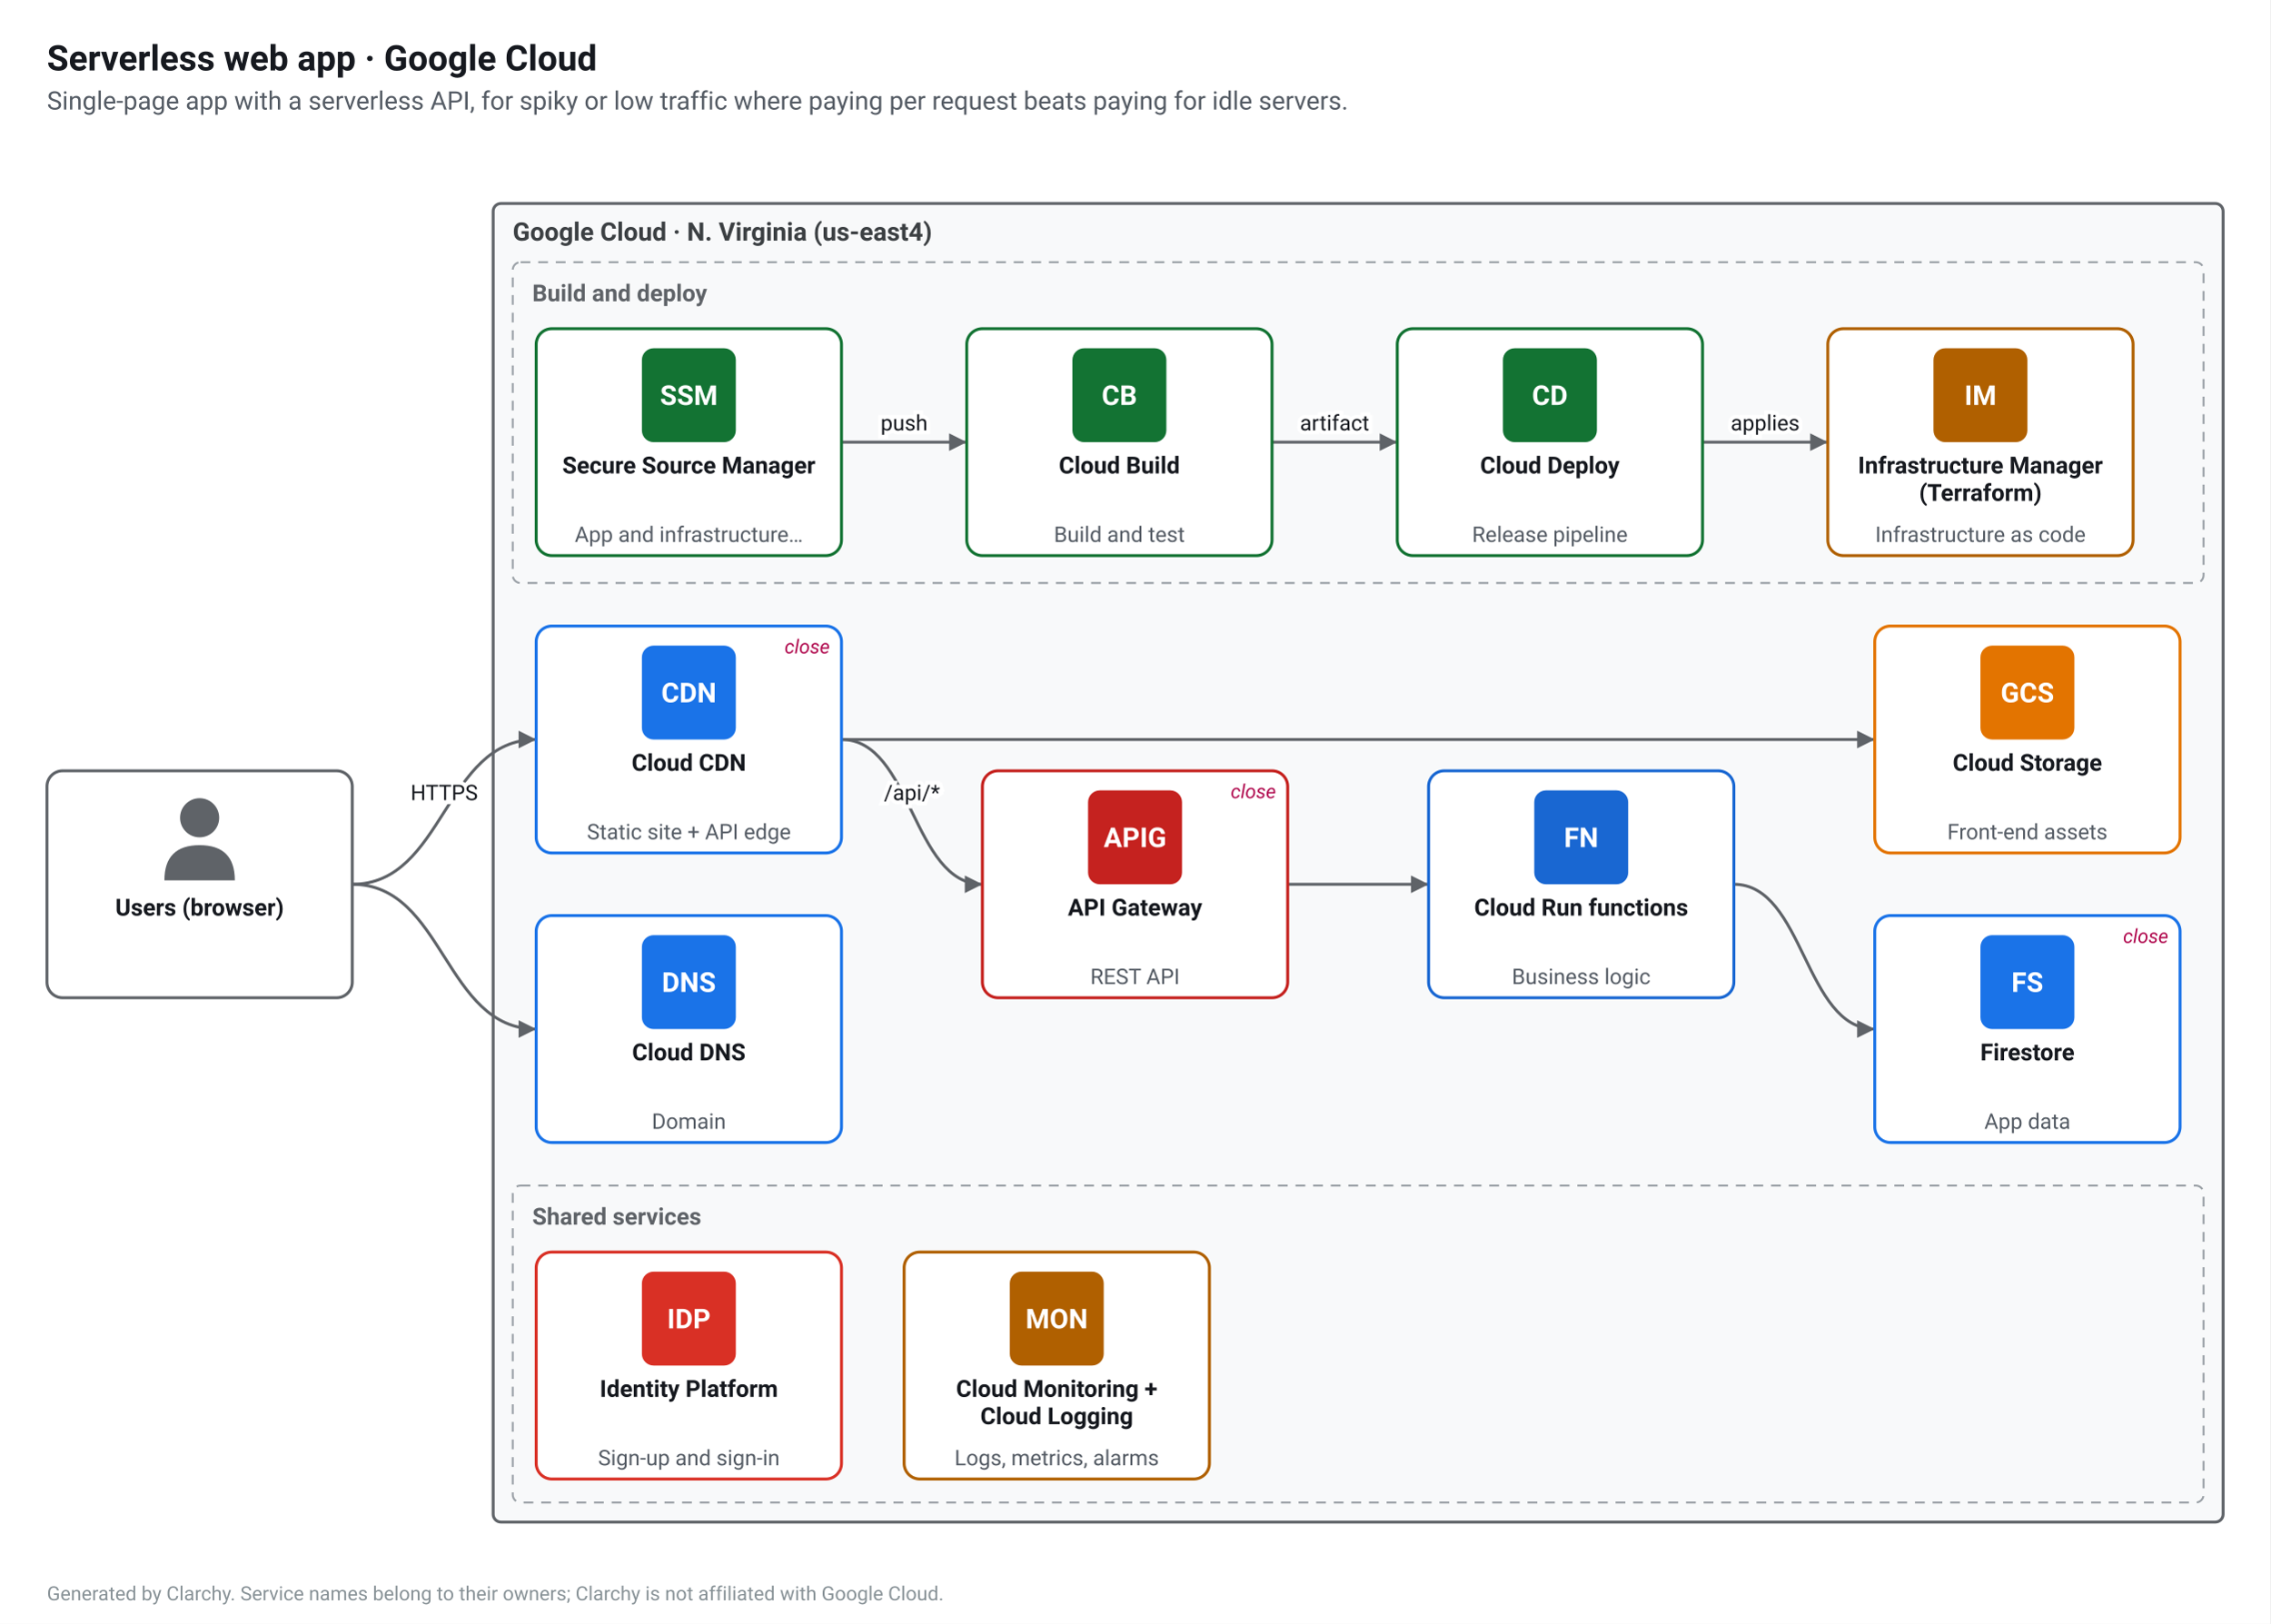
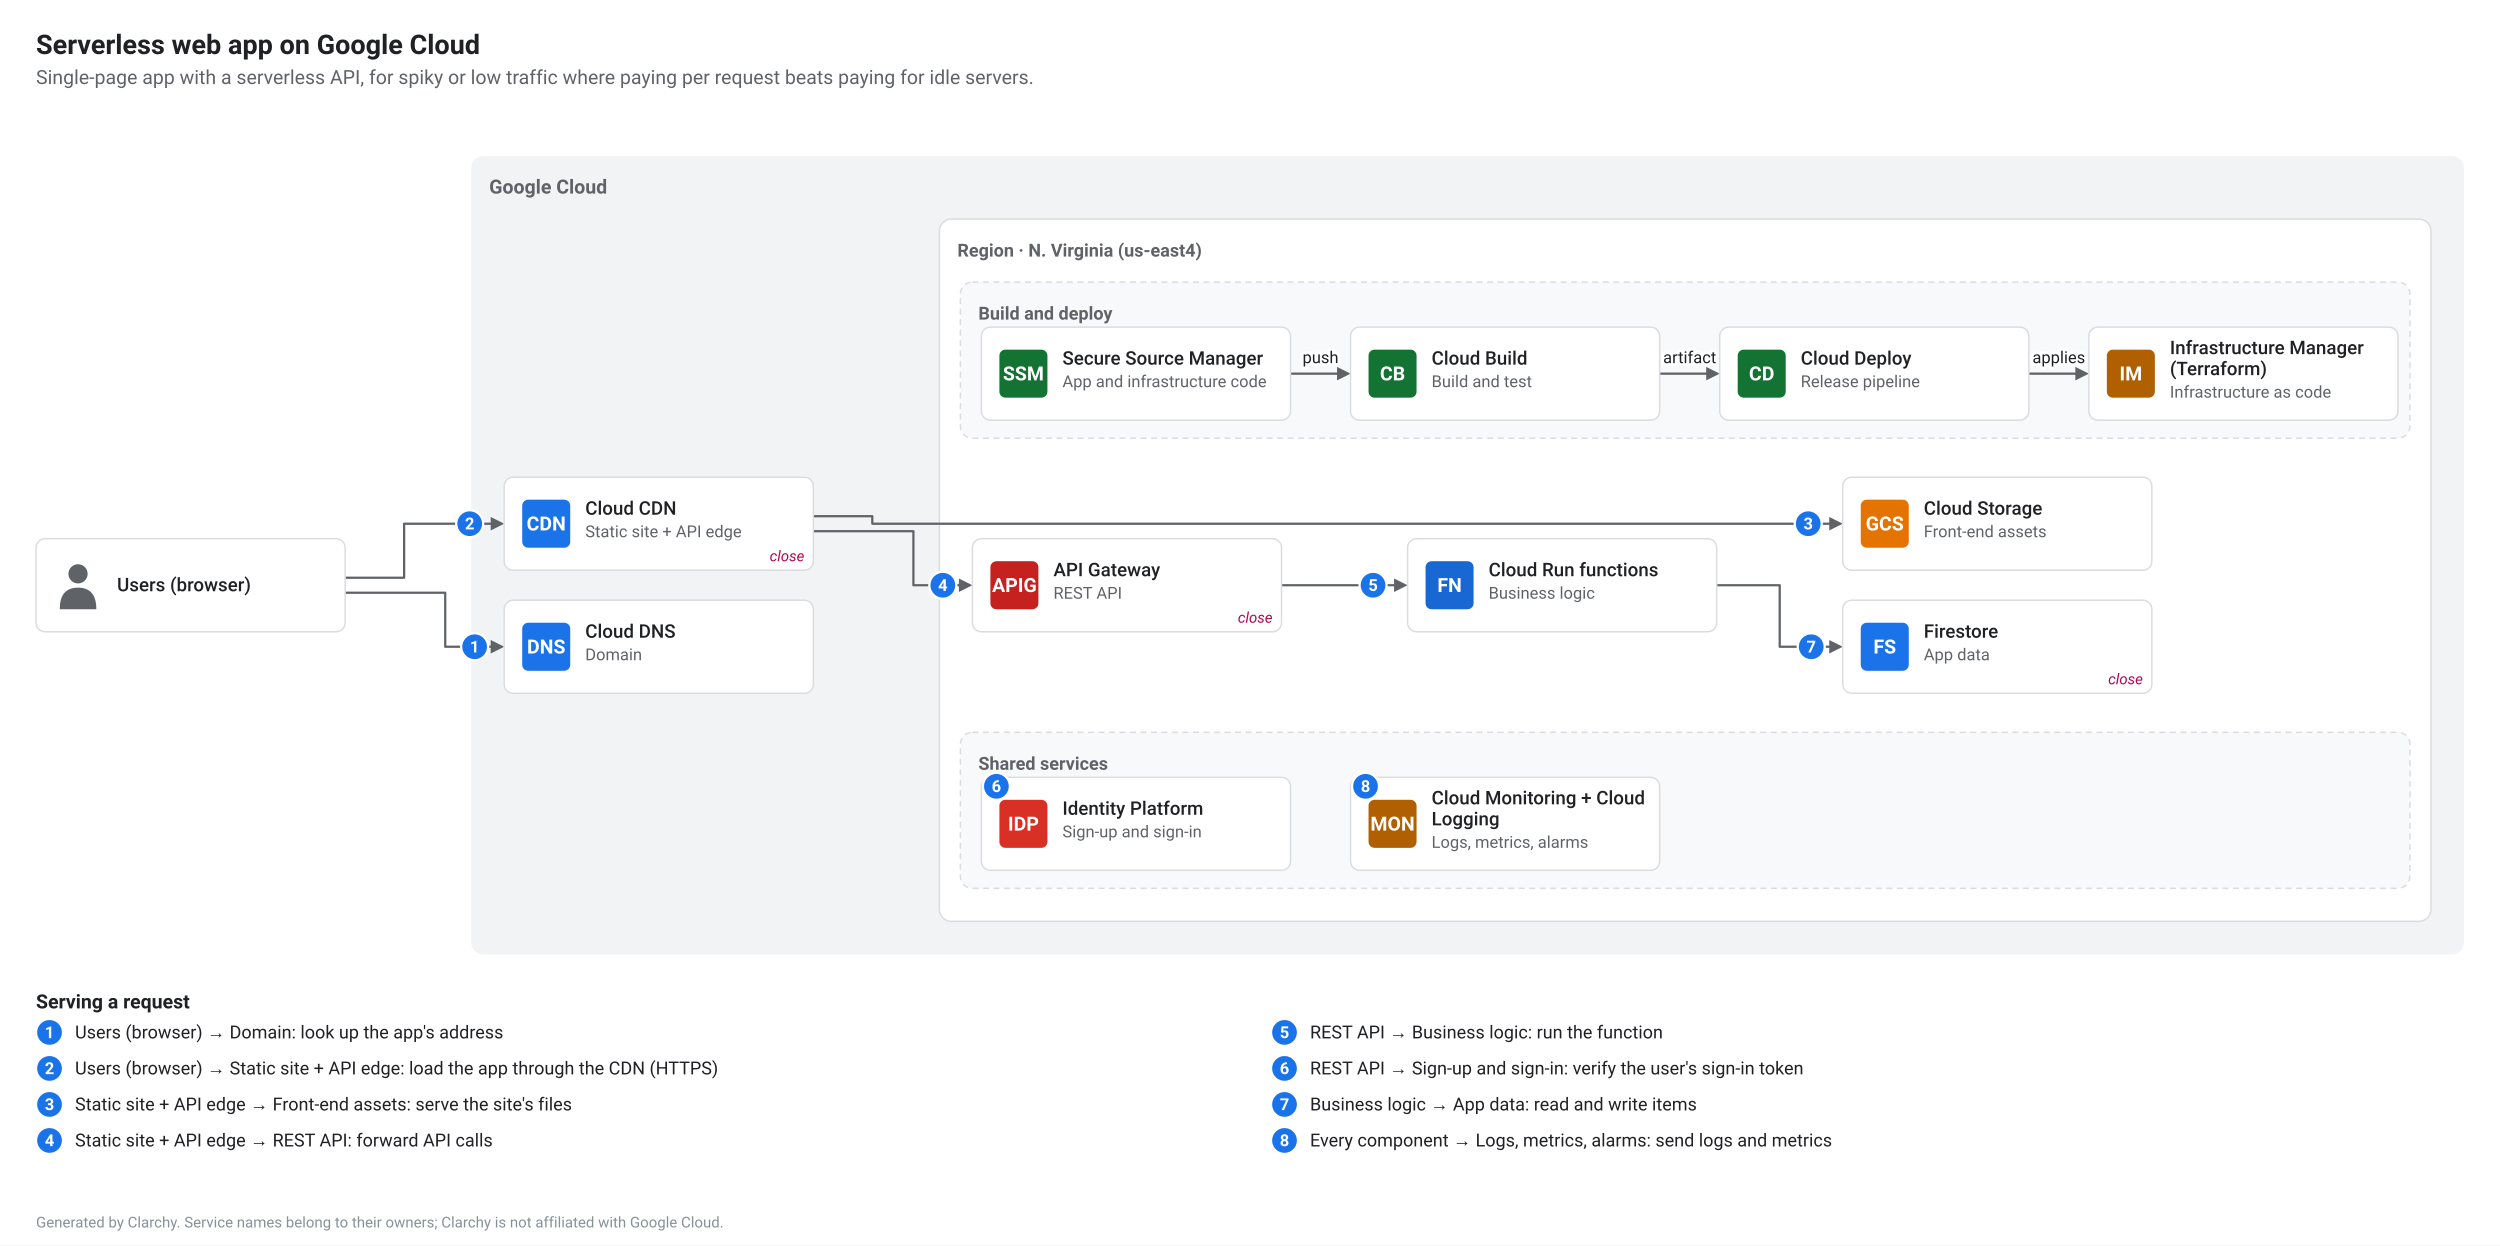
- <svg xmlns="http://www.w3.org/2000/svg" class="ca-diagram ca-gcp" width="1160" height="830" viewBox="0 0 1160 830" role="img" data-body-top="80" data-body-bottom="802" aria-label="Serverless web app on Google Cloud">
-   <style>.ca-gcp{font-family:Roboto, 'Helvetica Neue', Arial, sans-serif}
+ <svg xmlns="http://www.w3.org/2000/svg" class="ca-diagram ca-gcp" width="1666" height="830" viewBox="0 0 1666 830" role="img" data-body-top="80" data-body-bottom="802" data-drawing-bottom="644" aria-label="Serverless web app on Google Cloud">
+   <style>.ca-gcp{font-family:'Google Sans', Roboto, 'Helvetica Neue', Arial, sans-serif}
.ca-gcp .ca-bg{fill:#ffffff}
- .ca-gcp .ca-title{font-size:18px;font-weight:600;fill:#16191f}
- .ca-gcp .ca-subtitle{font-size:13px;fill:#545b64}
- .ca-gcp .ca-cloud{fill:#F8F9FA;stroke:#5F6368;stroke-width:1.5;}
- .ca-gcp .ca-cloud-label{font-size:13px;font-weight:600;fill:#3C4043}
- .ca-gcp .ca-band{fill:none;stroke:#9AA0A6;stroke-dasharray:5 4}
- .ca-gcp .ca-band-label{font-size:12px;font-weight:600;fill:#5F6368}
- .ca-gcp .ca-node-box{fill:#ffffff;stroke-width:1.5}
- .ca-gcp .ca-badge{font-size:14px;font-weight:700;fill:#ffffff}
- .ca-gcp .ca-service{font-size:12px;font-weight:600;fill:#16191f}
- .ca-gcp .ca-label{font-size:11px;fill:#545b64}
+ .ca-gcp .ca-title{font-size:18px;font-weight:700;fill:#202124}
+ .ca-gcp .ca-subtitle{font-size:13px;fill:#5F6368}
+ .ca-gcp .ca-group-label{font-size:12px;font-weight:600;fill:#202124}
+ .ca-gcp .ca-badge{font-size:13px;font-weight:700;fill:#ffffff}
+ .ca-gcp .ca-service{font-size:12.5px;font-weight:500;fill:#202124}
+ .ca-gcp .ca-label{font-size:11px;fill:#5F6368}
.ca-gcp .ca-fidelity{font-size:10px;font-style:italic;fill:#b0084d}
- .ca-gcp .ca-edge{fill:none;stroke:#5F6368;stroke-width:1.5}
+ .ca-gcp .ca-edge{fill:none;stroke:#5F6368;stroke-width:1.5;stroke-linejoin:round}
.ca-gcp .ca-arrow{fill:#5F6368}
- .ca-gcp .ca-edge-label{font-size:11px;fill:#16191f;paint-order:stroke;stroke:#ffffff;stroke-width:4}
- .ca-gcp .ca-footer{font-size:10px;fill:#879196}</style>
-   <rect class="ca-bg" width="1160" height="830" />
-   <text class="ca-title" x="24" y="36">Serverless web app · Google Cloud</text>
+ .ca-gcp .ca-edge-label{font-size:11px;fill:#202124;paint-order:stroke;stroke:#ffffff;stroke-width:4;stroke-linejoin:round}
+ .ca-gcp .ca-step circle{fill:#1A73E8;stroke:#ffffff;stroke-width:1.5}
+ .ca-gcp .ca-step text{font-size:11px;font-weight:700;fill:#ffffff}
+ .ca-gcp .ca-steps-title{font-size:13px;font-weight:700;fill:#202124}
+ .ca-gcp .ca-steps-text{font-size:12px;fill:#202124}
+ .ca-gcp .ca-footer{font-size:10px;fill:#879196}
+ .ca-gcp .ca-node-box{fill:#ffffff;stroke:#DADCE0;stroke-width:1}
+ .ca-gcp .ca-group-cloud{fill:#F1F3F4;stroke:none}
+ .ca-gcp .ca-group-cloud-label{fill:#5F6368;font-weight:700;font-size:13px}
+ .ca-gcp .ca-group-region{fill:#FFFFFF;stroke:#DADCE0}
+ .ca-gcp .ca-group-region-label{fill:#5F6368;font-weight:600}
+ .ca-gcp .ca-group-vpc{fill:#E8F0FE;stroke:none}
+ .ca-gcp .ca-group-vpc-label{fill:#1967D2;font-weight:600}
+ .ca-gcp .ca-group-generic{fill:#F8F9FA;stroke:#DADCE0;stroke-dasharray:4 3}
+ .ca-gcp .ca-group-generic-label{fill:#5F6368;font-weight:600}</style>
+   <rect class="ca-bg" width="1666" height="830" />
+   <text class="ca-title" x="24" y="36">Serverless web app on Google Cloud</text>
  <text class="ca-subtitle" x="24" y="56">Single-page app with a serverless API, for spiky or low traffic where paying per request beats paying for idle servers.</text>
-   <rect class="ca-cloud" x="252" y="104" width="884" height="674" rx="4" />
-   <text class="ca-cloud-label" x="262" y="123">Google Cloud · N. Virginia (us-east4)</text>
-   <rect class="ca-band" x="262" y="134" width="864" height="164" rx="4" />
-   <text class="ca-band-label" x="272" y="154">Build and deploy</text>
-   <rect class="ca-band" x="262" y="606" width="864" height="162" rx="4" />
-   <text class="ca-band-label" x="272" y="626">Shared services</text>
-   <path class="ca-edge" data-from="users" data-to="dns" d="M180,452 C227,452 227,526 274,526" />
-   <polygon class="ca-arrow" data-from="users" data-to="dns" points="274,526 265,521.5 265,530.5" />
-   <path class="ca-edge" data-from="users" data-to="cdn" d="M180,452 C227,452 227,378 274,378" />
-   <polygon class="ca-arrow" data-from="users" data-to="cdn" points="274,378 265,373.5 265,382.5" />
-   <text class="ca-edge-label" data-from="users" data-to="cdn" x="227" y="409" text-anchor="middle">HTTPS</text>
-   <path class="ca-edge" data-from="cdn" data-to="site" d="M430,378 C694,378 694,378 958,378" />
-   <polygon class="ca-arrow" data-from="cdn" data-to="site" points="958,378 949,373.5 949,382.5" />
-   <path class="ca-edge" data-from="cdn" data-to="api" d="M430,378 C466,378 466,452 502,452" />
-   <polygon class="ca-arrow" data-from="cdn" data-to="api" points="502,452 493,447.5 493,456.5" />
-   <text class="ca-edge-label" data-from="cdn" data-to="api" x="466" y="409" text-anchor="middle">/api/*</text>
-   <path class="ca-edge" data-from="api" data-to="functions" d="M658,452 C694,452 694,452 730,452" />
-   <polygon class="ca-arrow" data-from="api" data-to="functions" points="730,452 721,447.5 721,456.5" />
-   <path class="ca-edge" data-from="functions" data-to="db" d="M886,452 C922,452 922,526 958,526" />
-   <polygon class="ca-arrow" data-from="functions" data-to="db" points="958,526 949,521.5 949,530.5" />
-   <path class="ca-edge" data-from="repo" data-to="build" d="M430,226 C462,226 462,226 494,226" />
-   <polygon class="ca-arrow" data-from="repo" data-to="build" points="494,226 485,221.5 485,230.5" />
-   <text class="ca-edge-label" data-from="repo" data-to="build" x="462" y="220" text-anchor="middle">push</text>
-   <path class="ca-edge" data-from="build" data-to="deploy" d="M650,226 C682,226 682,226 714,226" />
-   <polygon class="ca-arrow" data-from="build" data-to="deploy" points="714,226 705,221.5 705,230.5" />
-   <text class="ca-edge-label" data-from="build" data-to="deploy" x="682" y="220" text-anchor="middle">artifact</text>
-   <path class="ca-edge" data-from="deploy" data-to="infra-code" d="M870,226 C902,226 902,226 934,226" />
-   <polygon class="ca-arrow" data-from="deploy" data-to="infra-code" points="934,226 925,221.5 925,230.5" />
-   <text class="ca-edge-label" data-from="deploy" data-to="infra-code" x="902" y="220" text-anchor="middle">applies</text>
+   <rect class="ca-group ca-group-cloud" x="314" y="104" width="1328" height="532" rx="8" />
+   <text class="ca-group-label ca-group-cloud-label" x="326" y="129">Google Cloud</text>
+   <rect class="ca-group ca-group-region" x="626" y="146" width="994" height="468" rx="8" />
+   <text class="ca-group-label ca-group-region-label" x="638" y="171">Region · N. Virginia (us-east4)</text>
+   <rect class="ca-group ca-group-generic" x="640" y="188" width="966" height="104" rx="8" />
+   <text class="ca-group-label ca-group-generic-label" x="652" y="213">Build and deploy</text>
+   <rect class="ca-group ca-group-generic" x="640" y="488" width="966" height="104" rx="8" />
+   <text class="ca-group-label ca-group-generic-label" x="652" y="513">Shared services</text>
+   <path class="ca-edge" data-from="users" data-to="dns" d="M230,395 L296.7,395 L296.7,431 L330,431" />
+   <polygon class="ca-arrow" data-from="users" data-to="dns" points="336,431 327,426.5 327,435.5" />
+   <path class="ca-edge" data-from="users" data-to="cdn" d="M230,385 L269.3,385 L269.3,349 L330,349" />
+   <polygon class="ca-arrow" data-from="users" data-to="cdn" points="336,349 327,344.5 327,353.5" />
+   <path class="ca-edge" data-from="cdn" data-to="site" d="M542,344 L581.3,344 L581.3,349 L1222,349" />
+   <polygon class="ca-arrow" data-from="cdn" data-to="site" points="1228,349 1219,344.5 1219,353.5" />
+   <path class="ca-edge" data-from="cdn" data-to="api" d="M542,354 L608.7,354 L608.7,390 L642,390" />
+   <polygon class="ca-arrow" data-from="cdn" data-to="api" points="648,390 639,385.5 639,394.5" />
+   <path class="ca-edge" data-from="api" data-to="functions" d="M854,390 L932,390" />
+   <polygon class="ca-arrow" data-from="api" data-to="functions" points="938,390 929,385.5 929,394.5" />
+   <path class="ca-edge" data-from="functions" data-to="db" d="M1144,390 L1186,390 L1186,431 L1222,431" />
+   <polygon class="ca-arrow" data-from="functions" data-to="db" points="1228,431 1219,426.5 1219,435.5" />
+   <path class="ca-edge" data-from="repo" data-to="build" d="M860,249 L894,249" />
+   <polygon class="ca-arrow" data-from="repo" data-to="build" points="900,249 891,244.5 891,253.5" />
+   <text class="ca-edge-label" data-from="repo" data-to="build" x="880" y="242" text-anchor="middle">push</text>
+   <path class="ca-edge" data-from="build" data-to="deploy" d="M1106,249 L1140,249" />
+   <polygon class="ca-arrow" data-from="build" data-to="deploy" points="1146,249 1137,244.5 1137,253.5" />
+   <text class="ca-edge-label" data-from="build" data-to="deploy" x="1126" y="242" text-anchor="middle">artifact</text>
+   <path class="ca-edge" data-from="deploy" data-to="infra-code" d="M1352,249 L1386,249" />
+   <polygon class="ca-arrow" data-from="deploy" data-to="infra-code" points="1392,249 1383,244.5 1383,253.5" />
+   <text class="ca-edge-label" data-from="deploy" data-to="infra-code" x="1372" y="242" text-anchor="middle">applies</text>
  <g class="node" data-id="users" data-capability="client" data-stage="users">
-     <rect class="ca-node-box" x="24" y="394" width="156" height="116" rx="8" style="stroke:#5F6368" />
+     <rect class="ca-node-box" x="24" y="359" width="206" height="62" rx="6" />
    <g fill="#5F6368">
-       <circle cx="102" cy="418" r="10" />
-       <path d="M84,450 Q84,432 102,432 Q120,432 120,450 Z" />
+       <circle cx="52" cy="382.4" r="6.4" />
+       <path d="M39.8,406 Q39.8,391.6 52,391.6 Q64.2,391.6 64.2,406 Z" />
    </g>
-     <text class="ca-service" x="102" y="468" text-anchor="middle">Users (browser)</text>
+     <text class="ca-service" x="78" y="394">Users (browser)</text>
  </g>
  <g class="node" data-id="dns" data-capability="dns" data-stage="serve">
-     <rect class="ca-node-box" x="274" y="468" width="156" height="116" rx="8" style="stroke:#1A73E8" />
-     <rect x="328" y="478" width="48" height="48" rx="6" fill="#1A73E8" />
-     <text class="ca-badge" x="352" y="507" text-anchor="middle">DNS</text>
-     <text class="ca-service" x="352" y="542" text-anchor="middle">Cloud DNS</text>
-     <text class="ca-label" x="352" y="577" text-anchor="middle">Domain</text>
+     <rect class="ca-node-box" x="336" y="400" width="206" height="62" rx="6" />
+     <rect x="348" y="415" width="32" height="32" rx="4" fill="#1A73E8" />
+     <text class="ca-badge" x="364" y="435.5" text-anchor="middle">DNS</text>
+     <text class="ca-service" x="390" y="425">Cloud DNS</text>
+     <text class="ca-label" x="390" y="440">Domain</text>
  </g>
  <g class="node" data-id="cdn" data-capability="cdn" data-stage="serve">
-     <rect class="ca-node-box" x="274" y="320" width="156" height="116" rx="8" style="stroke:#1A73E8" />
-     <rect x="328" y="330" width="48" height="48" rx="6" fill="#1A73E8" />
-     <text class="ca-badge" x="352" y="359" text-anchor="middle">CDN</text>
-     <text class="ca-service" x="352" y="394" text-anchor="middle">Cloud CDN</text>
-     <text class="ca-label" x="352" y="429" text-anchor="middle">Static site + API edge</text>
-     <text class="ca-fidelity" x="424" y="334" text-anchor="end">close</text>
+     <rect class="ca-node-box" x="336" y="318" width="206" height="62" rx="6" />
+     <rect x="348" y="333" width="32" height="32" rx="4" fill="#1A73E8" />
+     <text class="ca-badge" x="364" y="353.5" text-anchor="middle">CDN</text>
+     <text class="ca-service" x="390" y="343">Cloud CDN</text>
+     <text class="ca-label" x="390" y="358">Static site + API edge</text>
+     <text class="ca-fidelity" x="536" y="374" text-anchor="end">close</text>
  </g>
  <g class="node" data-id="site" data-capability="object-storage" data-stage="store">
-     <rect class="ca-node-box" x="958" y="320" width="156" height="116" rx="8" style="stroke:#E37400" />
-     <rect x="1012" y="330" width="48" height="48" rx="6" fill="#E37400" />
-     <text class="ca-badge" x="1036" y="359" text-anchor="middle">GCS</text>
-     <text class="ca-service" x="1036" y="394" text-anchor="middle">Cloud Storage</text>
-     <text class="ca-label" x="1036" y="429" text-anchor="middle">Front-end assets</text>
+     <rect class="ca-node-box" x="1228" y="318" width="206" height="62" rx="6" />
+     <rect x="1240" y="333" width="32" height="32" rx="4" fill="#E37400" />
+     <text class="ca-badge" x="1256" y="353.5" text-anchor="middle">GCS</text>
+     <text class="ca-service" x="1282" y="343">Cloud Storage</text>
+     <text class="ca-label" x="1282" y="358">Front-end assets</text>
  </g>
  <g class="node" data-id="api" data-capability="api-gateway" data-stage="serve">
-     <rect class="ca-node-box" x="502" y="394" width="156" height="116" rx="8" style="stroke:#C5221F" />
-     <rect x="556" y="404" width="48" height="48" rx="6" fill="#C5221F" />
-     <text class="ca-badge" x="580" y="433" text-anchor="middle">APIG</text>
-     <text class="ca-service" x="580" y="468" text-anchor="middle">API Gateway</text>
-     <text class="ca-label" x="580" y="503" text-anchor="middle">REST API</text>
-     <text class="ca-fidelity" x="652" y="408" text-anchor="end">close</text>
+     <rect class="ca-node-box" x="648" y="359" width="206" height="62" rx="6" />
+     <rect x="660" y="374" width="32" height="32" rx="4" fill="#C5221F" />
+     <text class="ca-badge" x="676" y="394.5" text-anchor="middle">APIG</text>
+     <text class="ca-service" x="702" y="384">API Gateway</text>
+     <text class="ca-label" x="702" y="399">REST API</text>
+     <text class="ca-fidelity" x="848" y="415" text-anchor="end">close</text>
  </g>
  <g class="node" data-id="functions" data-capability="serverless-function" data-stage="run">
-     <rect class="ca-node-box" x="730" y="394" width="156" height="116" rx="8" style="stroke:#1967D2" />
-     <rect x="784" y="404" width="48" height="48" rx="6" fill="#1967D2" />
-     <text class="ca-badge" x="808" y="433" text-anchor="middle">FN</text>
-     <text class="ca-service" x="808" y="468" text-anchor="middle">Cloud Run functions</text>
-     <text class="ca-label" x="808" y="503" text-anchor="middle">Business logic</text>
+     <rect class="ca-node-box" x="938" y="359" width="206" height="62" rx="6" />
+     <rect x="950" y="374" width="32" height="32" rx="4" fill="#1967D2" />
+     <text class="ca-badge" x="966" y="394.5" text-anchor="middle">FN</text>
+     <text class="ca-service" x="992" y="384">Cloud Run functions</text>
+     <text class="ca-label" x="992" y="399">Business logic</text>
  </g>
  <g class="node" data-id="db" data-capability="key-value-db" data-stage="store">
-     <rect class="ca-node-box" x="958" y="468" width="156" height="116" rx="8" style="stroke:#1A73E8" />
-     <rect x="1012" y="478" width="48" height="48" rx="6" fill="#1A73E8" />
-     <text class="ca-badge" x="1036" y="507" text-anchor="middle">FS</text>
-     <text class="ca-service" x="1036" y="542" text-anchor="middle">Firestore</text>
-     <text class="ca-label" x="1036" y="577" text-anchor="middle">App data</text>
-     <text class="ca-fidelity" x="1108" y="482" text-anchor="end">close</text>
+     <rect class="ca-node-box" x="1228" y="400" width="206" height="62" rx="6" />
+     <rect x="1240" y="415" width="32" height="32" rx="4" fill="#1A73E8" />
+     <text class="ca-badge" x="1256" y="435.5" text-anchor="middle">FS</text>
+     <text class="ca-service" x="1282" y="425">Firestore</text>
+     <text class="ca-label" x="1282" y="440">App data</text>
+     <text class="ca-fidelity" x="1428" y="456" text-anchor="end">close</text>
  </g>
  <g class="node" data-id="auth" data-capability="identity" data-stage="operate">
-     <rect class="ca-node-box" x="274" y="640" width="156" height="116" rx="8" style="stroke:#D93025" />
-     <rect x="328" y="650" width="48" height="48" rx="6" fill="#D93025" />
-     <text class="ca-badge" x="352" y="679" text-anchor="middle">IDP</text>
-     <text class="ca-service" x="352" y="714" text-anchor="middle">Identity Platform</text>
-     <text class="ca-label" x="352" y="749" text-anchor="middle">Sign-up and sign-in</text>
+     <rect class="ca-node-box" x="654" y="518" width="206" height="62" rx="6" />
+     <rect x="666" y="533" width="32" height="32" rx="4" fill="#D93025" />
+     <text class="ca-badge" x="682" y="553.5" text-anchor="middle">IDP</text>
+     <text class="ca-service" x="708" y="543">Identity Platform</text>
+     <text class="ca-label" x="708" y="558">Sign-up and sign-in</text>
  </g>
  <g class="node" data-id="logs" data-capability="monitoring" data-stage="operate">
-     <rect class="ca-node-box" x="462" y="640" width="156" height="116" rx="8" style="stroke:#B06000" />
-     <rect x="516" y="650" width="48" height="48" rx="6" fill="#B06000" />
-     <text class="ca-badge" x="540" y="679" text-anchor="middle">MON</text>
-     <text class="ca-service" x="540" y="714" text-anchor="middle">Cloud Monitoring +</text>
-     <text class="ca-service" x="540" y="728" text-anchor="middle">Cloud Logging</text>
-     <text class="ca-label" x="540" y="749" text-anchor="middle">Logs, metrics, alarms</text>
+     <rect class="ca-node-box" x="900" y="518" width="206" height="62" rx="6" />
+     <rect x="912" y="533" width="32" height="32" rx="4" fill="#B06000" />
+     <text class="ca-badge" x="928" y="553.5" text-anchor="middle">MON</text>
+     <text class="ca-service" x="954" y="536">Cloud Monitoring + Cloud</text>
+     <text class="ca-service" x="954" y="550">Logging</text>
+     <text class="ca-label" x="954" y="565">Logs, metrics, alarms</text>
  </g>
  <g class="node" data-id="repo" data-capability="source-control" data-stage="code">
-     <rect class="ca-node-box" x="274" y="168" width="156" height="116" rx="8" style="stroke:#137333" />
-     <rect x="328" y="178" width="48" height="48" rx="6" fill="#137333" />
-     <text class="ca-badge" x="352" y="207" text-anchor="middle">SSM</text>
-     <text class="ca-service" x="352" y="242" text-anchor="middle">Secure Source Manager</text>
-     <text class="ca-label" x="352" y="277" text-anchor="middle">App and infrastructure…</text>
+     <rect class="ca-node-box" x="654" y="218" width="206" height="62" rx="6" />
+     <rect x="666" y="233" width="32" height="32" rx="4" fill="#137333" />
+     <text class="ca-badge" x="682" y="253.5" text-anchor="middle">SSM</text>
+     <text class="ca-service" x="708" y="243">Secure Source Manager</text>
+     <text class="ca-label" x="708" y="258">App and infrastructure code</text>
  </g>
  <g class="node" data-id="build" data-capability="ci-build" data-stage="build">
-     <rect class="ca-node-box" x="494" y="168" width="156" height="116" rx="8" style="stroke:#137333" />
-     <rect x="548" y="178" width="48" height="48" rx="6" fill="#137333" />
-     <text class="ca-badge" x="572" y="207" text-anchor="middle">CB</text>
-     <text class="ca-service" x="572" y="242" text-anchor="middle">Cloud Build</text>
-     <text class="ca-label" x="572" y="277" text-anchor="middle">Build and test</text>
+     <rect class="ca-node-box" x="900" y="218" width="206" height="62" rx="6" />
+     <rect x="912" y="233" width="32" height="32" rx="4" fill="#137333" />
+     <text class="ca-badge" x="928" y="253.5" text-anchor="middle">CB</text>
+     <text class="ca-service" x="954" y="243">Cloud Build</text>
+     <text class="ca-label" x="954" y="258">Build and test</text>
  </g>
  <g class="node" data-id="deploy" data-capability="cd-deploy" data-stage="ship">
-     <rect class="ca-node-box" x="714" y="168" width="156" height="116" rx="8" style="stroke:#137333" />
-     <rect x="768" y="178" width="48" height="48" rx="6" fill="#137333" />
-     <text class="ca-badge" x="792" y="207" text-anchor="middle">CD</text>
-     <text class="ca-service" x="792" y="242" text-anchor="middle">Cloud Deploy</text>
-     <text class="ca-label" x="792" y="277" text-anchor="middle">Release pipeline</text>
+     <rect class="ca-node-box" x="1146" y="218" width="206" height="62" rx="6" />
+     <rect x="1158" y="233" width="32" height="32" rx="4" fill="#137333" />
+     <text class="ca-badge" x="1174" y="253.5" text-anchor="middle">CD</text>
+     <text class="ca-service" x="1200" y="243">Cloud Deploy</text>
+     <text class="ca-label" x="1200" y="258">Release pipeline</text>
  </g>
  <g class="node" data-id="infra-code" data-capability="iac" data-stage="code">
-     <rect class="ca-node-box" x="934" y="168" width="156" height="116" rx="8" style="stroke:#B06000" />
-     <rect x="988" y="178" width="48" height="48" rx="6" fill="#B06000" />
-     <text class="ca-badge" x="1012" y="207" text-anchor="middle">IM</text>
-     <text class="ca-service" x="1012" y="242" text-anchor="middle">Infrastructure Manager</text>
-     <text class="ca-service" x="1012" y="256" text-anchor="middle">(Terraform)</text>
-     <text class="ca-label" x="1012" y="277" text-anchor="middle">Infrastructure as code</text>
-   </g>
+     <rect class="ca-node-box" x="1392" y="218" width="206" height="62" rx="6" />
+     <rect x="1404" y="233" width="32" height="32" rx="4" fill="#B06000" />
+     <text class="ca-badge" x="1420" y="253.5" text-anchor="middle">IM</text>
+     <text class="ca-service" x="1446" y="236">Infrastructure Manager</text>
+     <text class="ca-service" x="1446" y="250">(Terraform)</text>
+     <text class="ca-label" x="1446" y="265">Infrastructure as code</text>
+   </g>
+   <g class="ca-step" data-step="1">
+     <circle cx="316.3" cy="431" r="9" />
+     <text x="316.3" y="434.8" text-anchor="middle">1</text>
+   </g>
+   <g class="ca-step" data-step="2">
+     <circle cx="313" cy="349" r="9" />
+     <text x="313" y="352.8" text-anchor="middle">2</text>
+   </g>
+   <g class="ca-step" data-step="3">
+     <circle cx="1205" cy="349" r="9" />
+     <text x="1205" y="352.8" text-anchor="middle">3</text>
+   </g>
+   <g class="ca-step" data-step="4">
+     <circle cx="628.3" cy="390" r="9" />
+     <text x="628.3" y="393.8" text-anchor="middle">4</text>
+   </g>
+   <g class="ca-step" data-step="5">
+     <circle cx="915" cy="390" r="9" />
+     <text x="915" y="393.8" text-anchor="middle">5</text>
+   </g>
+   <g class="ca-step" data-step="6">
+     <circle cx="664" cy="524" r="9" />
+     <text x="664" y="527.8" text-anchor="middle">6</text>
+   </g>
+   <g class="ca-step" data-step="7">
+     <circle cx="1207" cy="431" r="9" />
+     <text x="1207" y="434.8" text-anchor="middle">7</text>
+   </g>
+   <g class="ca-step" data-step="8">
+     <circle cx="910" cy="524" r="9" />
+     <text x="910" y="527.8" text-anchor="middle">8</text>
+   </g>
+   <text class="ca-steps-title" x="24" y="672">Serving a request</text>
+   <g class="ca-step" data-step="1">
+     <circle cx="33" cy="688" r="9" />
+     <text x="33" y="691.8" text-anchor="middle">1</text>
+   </g>
+   <text class="ca-steps-text" x="50" y="692">Users (browser) → Domain: look up the app's address</text>
+   <g class="ca-step" data-step="2">
+     <circle cx="33" cy="712" r="9" />
+     <text x="33" y="715.8" text-anchor="middle">2</text>
+   </g>
+   <text class="ca-steps-text" x="50" y="716">Users (browser) → Static site + API edge: load the app through the CDN (HTTPS)</text>
+   <g class="ca-step" data-step="3">
+     <circle cx="33" cy="736" r="9" />
+     <text x="33" y="739.8" text-anchor="middle">3</text>
+   </g>
+   <text class="ca-steps-text" x="50" y="740">Static site + API edge → Front-end assets: serve the site's files</text>
+   <g class="ca-step" data-step="4">
+     <circle cx="33" cy="760" r="9" />
+     <text x="33" y="763.8" text-anchor="middle">4</text>
+   </g>
+   <text class="ca-steps-text" x="50" y="764">Static site + API edge → REST API: forward API calls</text>
+   <g class="ca-step" data-step="5">
+     <circle cx="856" cy="688" r="9" />
+     <text x="856" y="691.8" text-anchor="middle">5</text>
+   </g>
+   <text class="ca-steps-text" x="873" y="692">REST API → Business logic: run the function</text>
+   <g class="ca-step" data-step="6">
+     <circle cx="856" cy="712" r="9" />
+     <text x="856" y="715.8" text-anchor="middle">6</text>
+   </g>
+   <text class="ca-steps-text" x="873" y="716">REST API → Sign-up and sign-in: verify the user's sign-in token</text>
+   <g class="ca-step" data-step="7">
+     <circle cx="856" cy="736" r="9" />
+     <text x="856" y="739.8" text-anchor="middle">7</text>
+   </g>
+   <text class="ca-steps-text" x="873" y="740">Business logic → App data: read and write items</text>
+   <g class="ca-step" data-step="8">
+     <circle cx="856" cy="760" r="9" />
+     <text x="856" y="763.8" text-anchor="middle">8</text>
+   </g>
+   <text class="ca-steps-text" x="873" y="764">Every component → Logs, metrics, alarms: send logs and metrics</text>
  <text class="ca-footer" x="24" y="818">Generated by Clarchy. Service names belong to their owners; Clarchy is not affiliated with Google Cloud.</text>
</svg>
